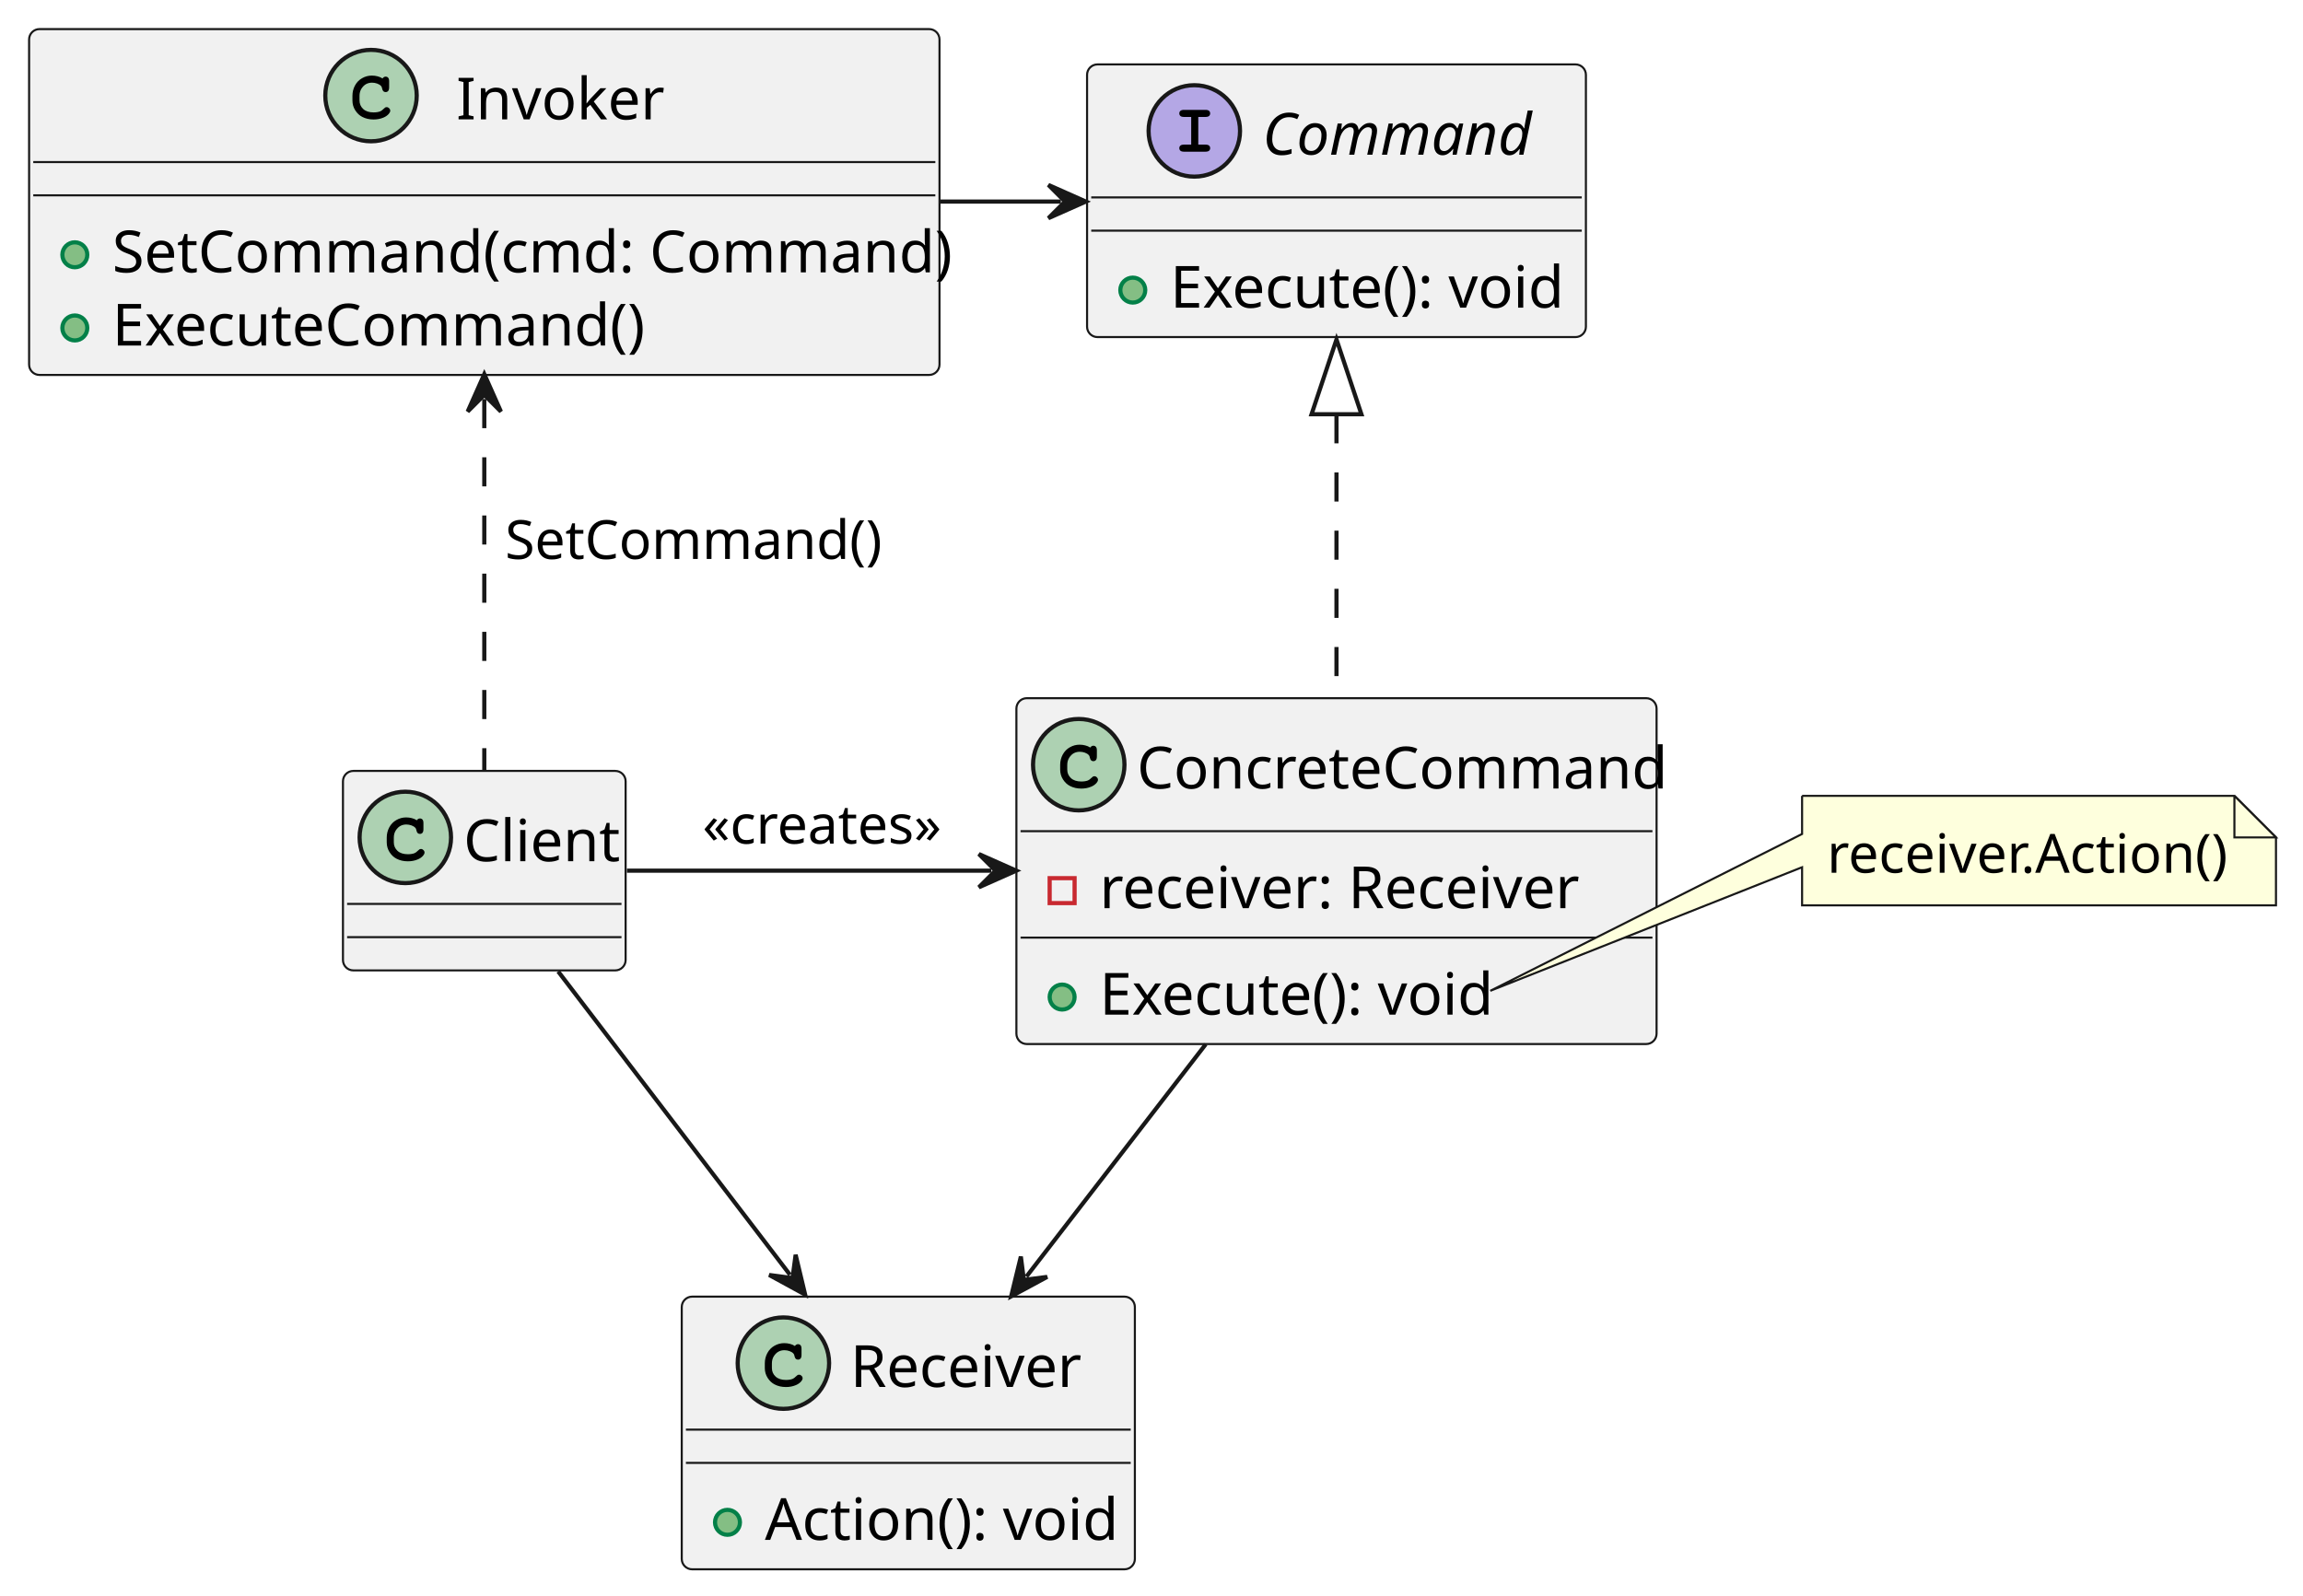
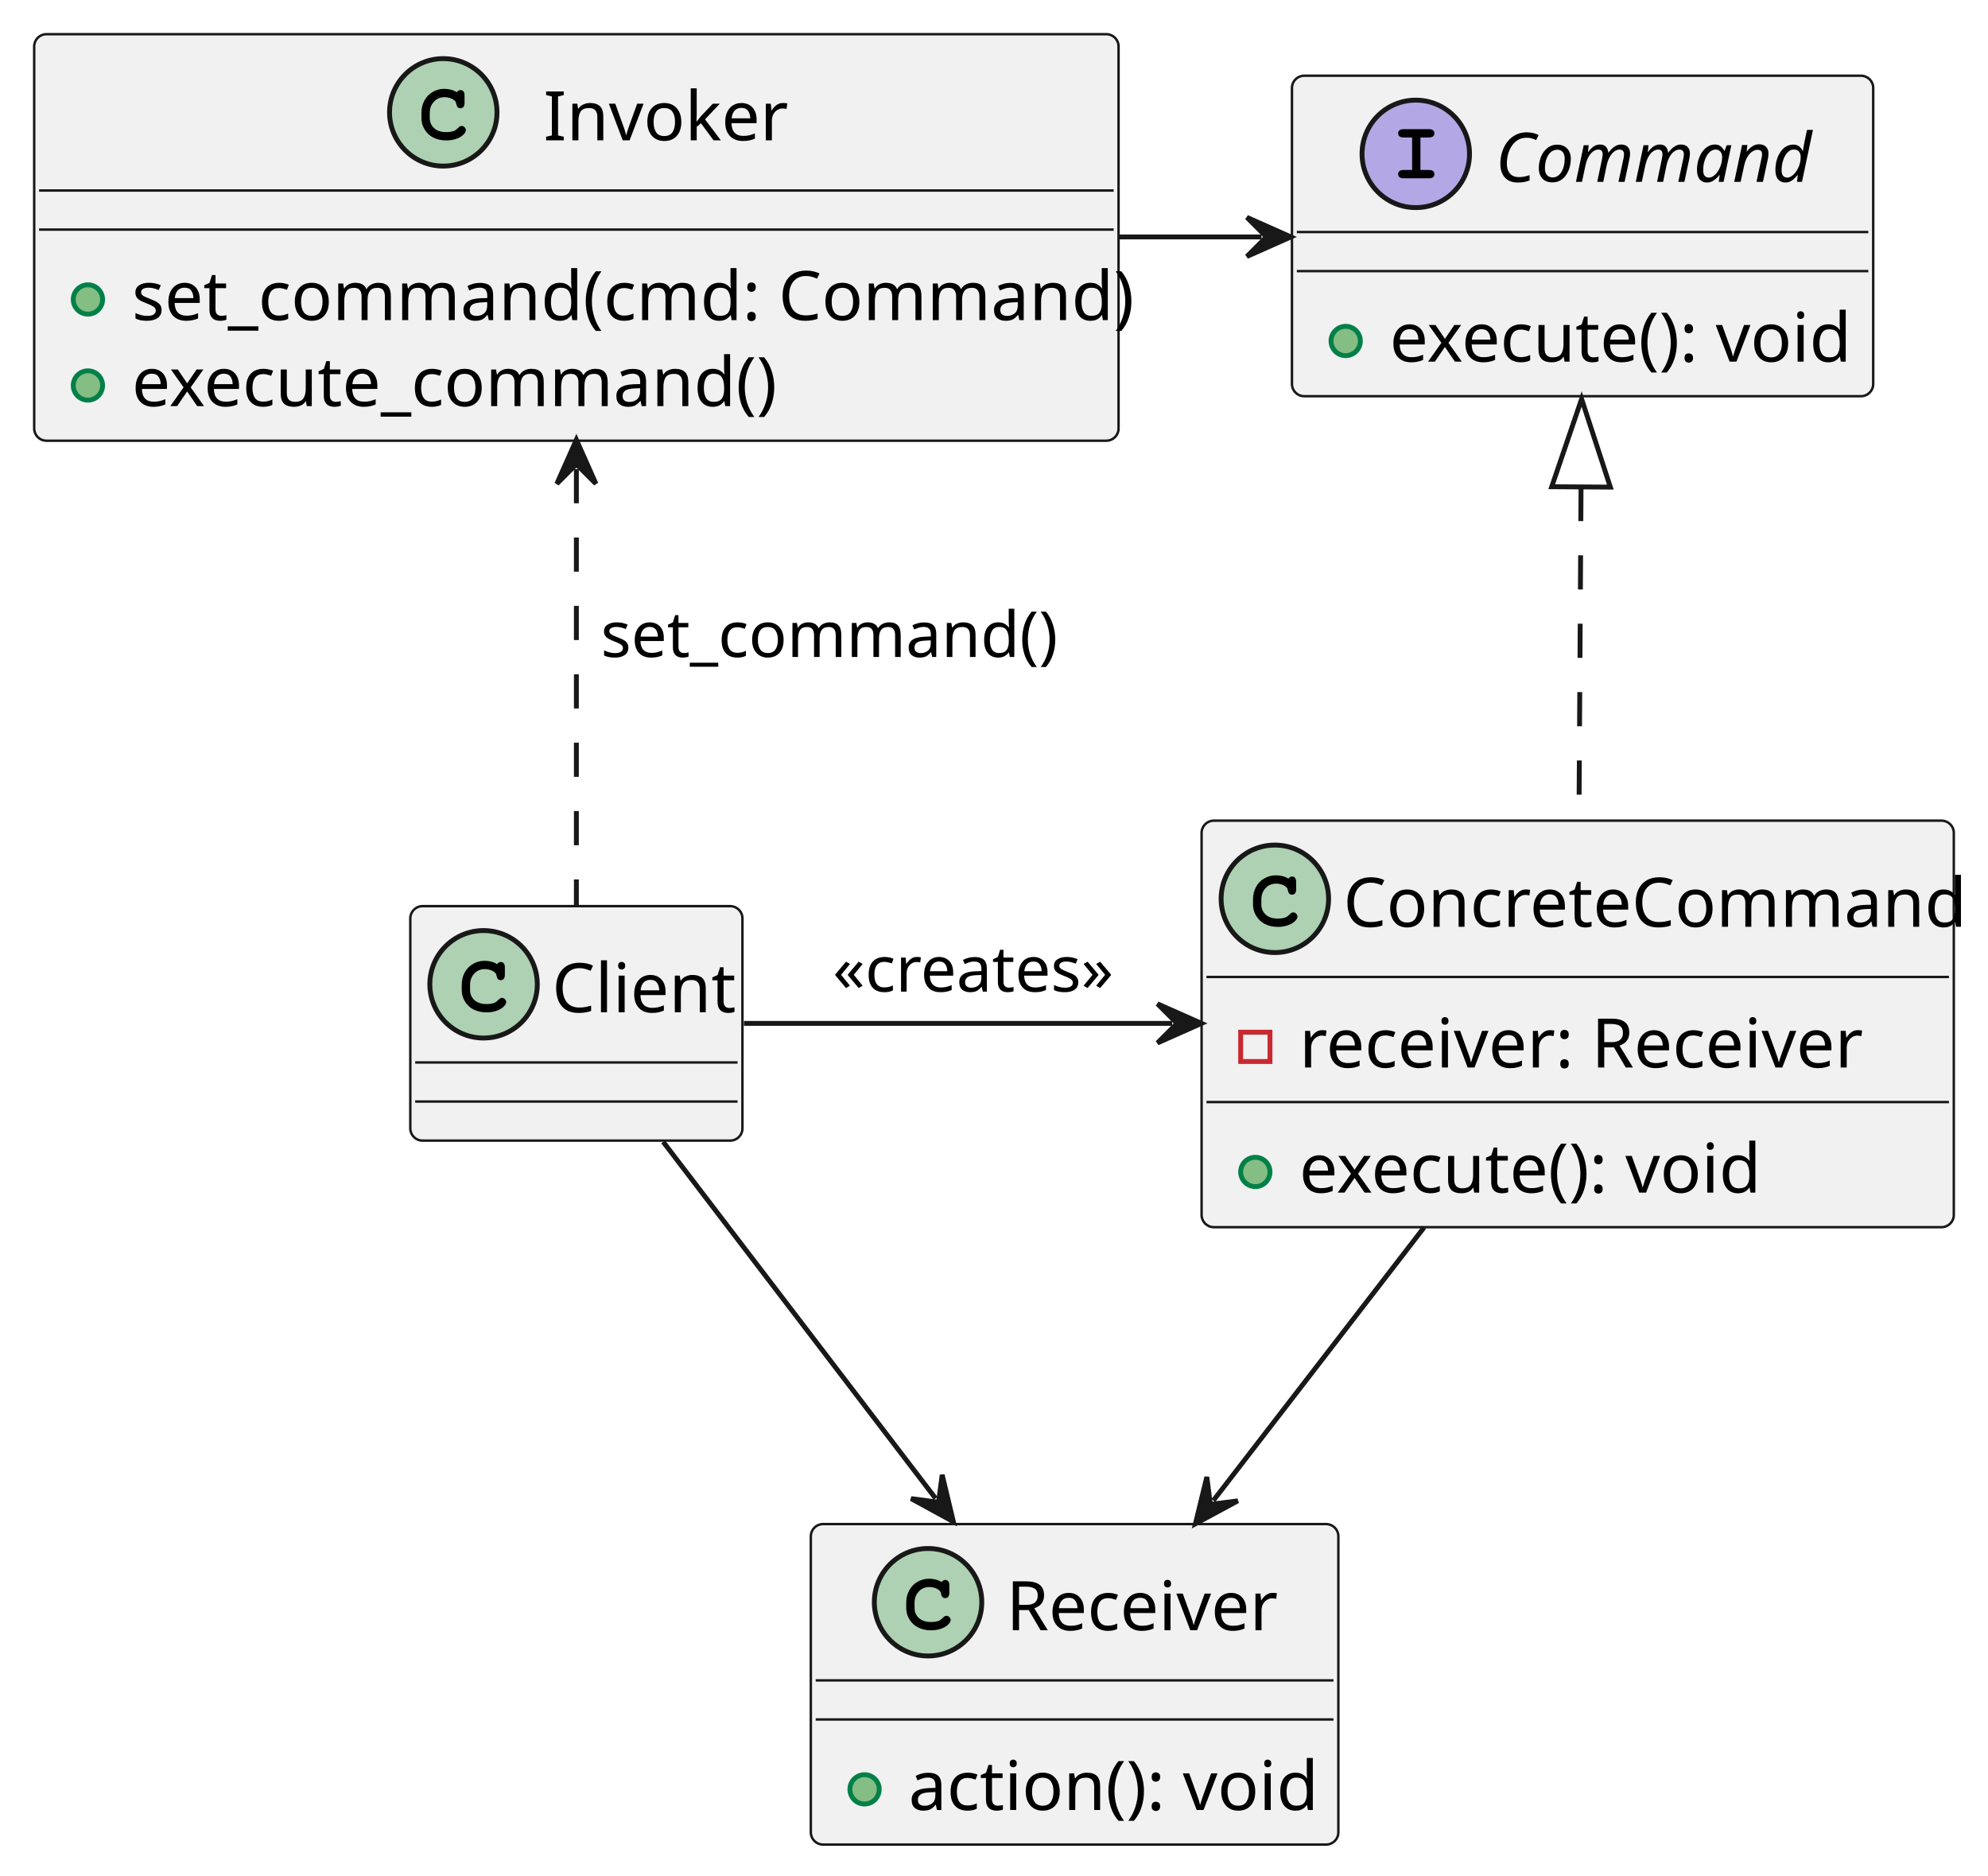
- <svg xmlns="http://www.w3.org/2000/svg" contentStyleType="text/css" height="384px" preserveAspectRatio="none" style="width:554px;height:384px;background:#FFFFFF;" version="1.1" viewBox="0 0 554 384" width="554px" zoomAndPan="magnify">
+ <svg xmlns="http://www.w3.org/2000/svg" contentStyleType="text/css" height="384px" preserveAspectRatio="none" style="width:407px;height:384px;background:#FFFFFF;" version="1.1" viewBox="0 0 407 384" width="407px" zoomAndPan="magnify">
  <defs />
  <g>
    <g id="elem_Client">
-       <rect codeLine="2" fill="#F1F1F1" height="48" id="Client" rx="2.5" ry="2.5" style="stroke:#181818;stroke-width:0.5;" width="68" x="82.5" y="185.5" />
-       <ellipse cx="97.5" cy="201.5" fill="#ADD1B2" rx="11" ry="11" style="stroke:#181818;stroke-width:1.0;" />
-       <path d="M100.266,197.375 Q100.422,197.156 100.609,197.047 Q100.797,196.938 101.016,196.938 Q101.391,196.938 101.625,197.203 Q101.859,197.453 101.859,198.062 L101.859,199.516 Q101.859,200.125 101.625,200.391 Q101.391,200.656 101.016,200.656 Q100.672,200.656 100.469,200.453 Q100.266,200.266 100.156,199.75 Q100.109,199.391 99.922,199.203 Q99.594,198.828 98.984,198.609 Q98.375,198.391 97.75,198.391 Q96.984,198.391 96.344,198.719 Q95.719,199.047 95.219,199.797 Q94.734,200.547 94.734,201.578 L94.734,202.672 Q94.734,203.906 95.625,204.734 Q96.516,205.547 98.109,205.547 Q99.047,205.547 99.703,205.297 Q100.094,205.141 100.516,204.703 Q100.781,204.438 100.922,204.359 Q101.078,204.281 101.281,204.281 Q101.609,204.281 101.859,204.547 Q102.125,204.797 102.125,205.141 Q102.125,205.484 101.781,205.891 Q101.281,206.469 100.484,206.797 Q99.406,207.25 98.109,207.25 Q96.594,207.25 95.391,206.625 Q94.406,206.125 93.719,205.062 Q93.031,203.984 93.031,202.703 L93.031,201.547 Q93.031,200.219 93.641,199.078 Q94.266,197.922 95.359,197.312 Q96.453,196.688 97.688,196.688 Q98.422,196.688 99.062,196.859 Q99.719,197.016 100.266,197.375 Z " fill="#000000" />
-       <text fill="#000000" font-family="sans-serif" font-size="14" lengthAdjust="spacing" textLength="36" x="111.5" y="207.228">Client</text>
-       <line style="stroke:#181818;stroke-width:0.5;" x1="83.5" x2="149.5" y1="217.5" y2="217.5" />
-       <line style="stroke:#181818;stroke-width:0.5;" x1="83.5" x2="149.5" y1="225.5" y2="225.5" />
+       <rect codeLine="2" fill="#F1F1F1" height="48" id="Client" rx="2.5" ry="2.5" style="stroke:#181818;stroke-width:0.5;" width="68" x="84" y="185.5" />
+       <ellipse cx="99" cy="201.5" fill="#ADD1B2" rx="11" ry="11" style="stroke:#181818;stroke-width:1.0;" />
+       <path d="M101.766,197.375 Q101.922,197.156 102.109,197.047 Q102.297,196.938 102.516,196.938 Q102.891,196.938 103.125,197.203 Q103.359,197.453 103.359,198.062 L103.359,199.516 Q103.359,200.125 103.125,200.391 Q102.891,200.656 102.516,200.656 Q102.172,200.656 101.969,200.453 Q101.766,200.266 101.656,199.75 Q101.609,199.391 101.422,199.203 Q101.094,198.828 100.484,198.609 Q99.875,198.391 99.25,198.391 Q98.484,198.391 97.844,198.719 Q97.219,199.047 96.719,199.797 Q96.234,200.547 96.234,201.578 L96.234,202.672 Q96.234,203.906 97.125,204.734 Q98.016,205.547 99.609,205.547 Q100.547,205.547 101.203,205.297 Q101.594,205.141 102.016,204.703 Q102.281,204.438 102.422,204.359 Q102.578,204.281 102.781,204.281 Q103.109,204.281 103.359,204.547 Q103.625,204.797 103.625,205.141 Q103.625,205.484 103.281,205.891 Q102.781,206.469 101.984,206.797 Q100.906,207.25 99.609,207.25 Q98.094,207.25 96.891,206.625 Q95.906,206.125 95.219,205.062 Q94.531,203.984 94.531,202.703 L94.531,201.547 Q94.531,200.219 95.141,199.078 Q95.766,197.922 96.859,197.312 Q97.953,196.688 99.188,196.688 Q99.922,196.688 100.562,196.859 Q101.219,197.016 101.766,197.375 Z " fill="#000000" />
+       <text fill="#000000" font-family="sans-serif" font-size="14" lengthAdjust="spacing" textLength="36" x="113" y="207.228">Client</text>
+       <line style="stroke:#181818;stroke-width:0.5;" x1="85" x2="151" y1="217.5" y2="217.5" />
+       <line style="stroke:#181818;stroke-width:0.5;" x1="85" x2="151" y1="225.5" y2="225.5" />
    </g>
    <g id="elem_Invoker">
-       <rect codeLine="5" fill="#F1F1F1" height="83.219" id="Invoker" rx="2.5" ry="2.5" style="stroke:#181818;stroke-width:0.5;" width="219" x="7" y="7" />
-       <ellipse cx="89.25" cy="23" fill="#ADD1B2" rx="11" ry="11" style="stroke:#181818;stroke-width:1.0;" />
-       <path d="M92.016,18.875 Q92.172,18.656 92.359,18.547 Q92.547,18.438 92.766,18.438 Q93.141,18.438 93.375,18.703 Q93.609,18.953 93.609,19.562 L93.609,21.016 Q93.609,21.625 93.375,21.891 Q93.141,22.156 92.766,22.156 Q92.422,22.156 92.219,21.953 Q92.016,21.766 91.906,21.25 Q91.859,20.891 91.672,20.703 Q91.344,20.328 90.734,20.109 Q90.125,19.891 89.5,19.891 Q88.734,19.891 88.094,20.219 Q87.469,20.547 86.969,21.297 Q86.484,22.047 86.484,23.078 L86.484,24.172 Q86.484,25.406 87.375,26.234 Q88.266,27.047 89.859,27.047 Q90.797,27.047 91.453,26.797 Q91.844,26.641 92.266,26.203 Q92.531,25.938 92.672,25.859 Q92.828,25.781 93.031,25.781 Q93.359,25.781 93.609,26.047 Q93.875,26.297 93.875,26.641 Q93.875,26.984 93.531,27.391 Q93.031,27.969 92.234,28.297 Q91.156,28.75 89.859,28.75 Q88.344,28.75 87.141,28.125 Q86.156,27.625 85.469,26.562 Q84.781,25.484 84.781,24.203 L84.781,23.047 Q84.781,21.719 85.391,20.578 Q86.016,19.422 87.109,18.812 Q88.203,18.188 89.438,18.188 Q90.172,18.188 90.812,18.359 Q91.469,18.516 92.016,18.875 Z " fill="#000000" />
-       <text fill="#000000" font-family="sans-serif" font-size="14" lengthAdjust="spacing" textLength="46" x="109.75" y="28.729">Invoker</text>
-       <line style="stroke:#181818;stroke-width:0.5;" x1="8" x2="225" y1="39" y2="39" />
-       <line style="stroke:#181818;stroke-width:0.5;" x1="8" x2="225" y1="47" y2="47" />
+       <rect codeLine="5" fill="#F1F1F1" height="83.219" id="Invoker" rx="2.5" ry="2.5" style="stroke:#181818;stroke-width:0.5;" width="222" x="7" y="7" />
+       <ellipse cx="90.75" cy="23" fill="#ADD1B2" rx="11" ry="11" style="stroke:#181818;stroke-width:1.0;" />
+       <path d="M93.516,18.875 Q93.672,18.656 93.859,18.547 Q94.047,18.438 94.266,18.438 Q94.641,18.438 94.875,18.703 Q95.109,18.953 95.109,19.562 L95.109,21.016 Q95.109,21.625 94.875,21.891 Q94.641,22.156 94.266,22.156 Q93.922,22.156 93.719,21.953 Q93.516,21.766 93.406,21.25 Q93.359,20.891 93.172,20.703 Q92.844,20.328 92.234,20.109 Q91.625,19.891 91,19.891 Q90.234,19.891 89.594,20.219 Q88.969,20.547 88.469,21.297 Q87.984,22.047 87.984,23.078 L87.984,24.172 Q87.984,25.406 88.875,26.234 Q89.766,27.047 91.359,27.047 Q92.297,27.047 92.953,26.797 Q93.344,26.641 93.766,26.203 Q94.031,25.938 94.172,25.859 Q94.328,25.781 94.531,25.781 Q94.859,25.781 95.109,26.047 Q95.375,26.297 95.375,26.641 Q95.375,26.984 95.031,27.391 Q94.531,27.969 93.734,28.297 Q92.656,28.75 91.359,28.75 Q89.844,28.75 88.641,28.125 Q87.656,27.625 86.969,26.562 Q86.281,25.484 86.281,24.203 L86.281,23.047 Q86.281,21.719 86.891,20.578 Q87.516,19.422 88.609,18.812 Q89.703,18.188 90.938,18.188 Q91.672,18.188 92.312,18.359 Q92.969,18.516 93.516,18.875 Z " fill="#000000" />
+       <text fill="#000000" font-family="sans-serif" font-size="14" lengthAdjust="spacing" textLength="46" x="111.25" y="28.729">Invoker</text>
+       <line style="stroke:#181818;stroke-width:0.5;" x1="8" x2="228" y1="39" y2="39" />
+       <line style="stroke:#181818;stroke-width:0.5;" x1="8" x2="228" y1="47" y2="47" />
      <ellipse cx="18" cy="61.305" fill="#84BE84" rx="3" ry="3" style="stroke:#038048;stroke-width:1.0;" />
-       <text fill="#000000" font-family="sans-serif" font-size="14" lengthAdjust="spacing" textLength="193" x="27" y="65.533">SetCommand(cmd: Command)</text>
+       <text fill="#000000" font-family="sans-serif" font-size="14" lengthAdjust="spacing" textLength="196" x="27" y="65.533">set_command(cmd: Command)</text>
      <ellipse cx="18" cy="78.914" fill="#84BE84" rx="3" ry="3" style="stroke:#038048;stroke-width:1.0;" />
-       <text fill="#000000" font-family="sans-serif" font-size="14" lengthAdjust="spacing" textLength="124" x="27" y="83.143">ExecuteCommand()</text>
+       <text fill="#000000" font-family="sans-serif" font-size="14" lengthAdjust="spacing" textLength="128" x="27" y="83.143">execute_command()</text>
    </g>
    <g id="elem_Command">
-       <rect codeLine="10" fill="#F1F1F1" height="65.609" id="Command" rx="2.5" ry="2.5" style="stroke:#181818;stroke-width:0.5;" width="120" x="261.5" y="15.5" />
-       <ellipse cx="287.3" cy="31.5" fill="#B4A7E5" rx="11" ry="11" style="stroke:#181818;stroke-width:1.0;" />
-       <path d="M288.253,28.141 L288.253,34.797 L289.972,34.797 Q290.581,34.797 290.847,35.031 Q291.113,35.266 291.113,35.656 Q291.113,36.031 290.847,36.266 Q290.581,36.5 289.972,36.5 L284.831,36.5 Q284.222,36.5 283.956,36.266 Q283.691,36.031 283.691,35.641 Q283.691,35.266 283.956,35.031 Q284.222,34.797 284.831,34.797 L286.55,34.797 L286.55,28.141 L284.831,28.141 Q284.222,28.141 283.956,27.906 Q283.691,27.672 283.691,27.281 Q283.691,26.906 283.956,26.672 Q284.222,26.438 284.831,26.438 L289.972,26.438 Q290.581,26.438 290.847,26.672 Q291.113,26.906 291.113,27.281 Q291.113,27.672 290.847,27.906 Q290.581,28.141 289.972,28.141 L288.253,28.141 Z " fill="#000000" />
-       <text fill="#000000" font-family="sans-serif" font-size="14" font-style="italic" lengthAdjust="spacing" textLength="64" x="303.7" y="37.228">Command</text>
-       <line style="stroke:#181818;stroke-width:0.5;" x1="262.5" x2="380.5" y1="47.5" y2="47.5" />
-       <line style="stroke:#181818;stroke-width:0.5;" x1="262.5" x2="380.5" y1="55.5" y2="55.5" />
-       <ellipse cx="272.5" cy="69.805" fill="#84BE84" rx="3" ry="3" style="stroke:#038048;stroke-width:1.0;" />
-       <text fill="#000000" font-family="sans-serif" font-size="14" lengthAdjust="spacing" textLength="94" x="281.5" y="74.033">Execute(): void</text>
+       <rect codeLine="10" fill="#F1F1F1" height="65.609" id="Command" rx="2.5" ry="2.5" style="stroke:#181818;stroke-width:0.5;" width="119" x="264.5" y="15.5" />
+       <ellipse cx="289.85" cy="31.5" fill="#B4A7E5" rx="11" ry="11" style="stroke:#181818;stroke-width:1.0;" />
+       <path d="M290.803,28.141 L290.803,34.797 L292.522,34.797 Q293.131,34.797 293.397,35.031 Q293.663,35.266 293.663,35.656 Q293.663,36.031 293.397,36.266 Q293.131,36.5 292.522,36.5 L287.381,36.5 Q286.772,36.5 286.506,36.266 Q286.241,36.031 286.241,35.641 Q286.241,35.266 286.506,35.031 Q286.772,34.797 287.381,34.797 L289.1,34.797 L289.1,28.141 L287.381,28.141 Q286.772,28.141 286.506,27.906 Q286.241,27.672 286.241,27.281 Q286.241,26.906 286.506,26.672 Q286.772,26.438 287.381,26.438 L292.522,26.438 Q293.131,26.438 293.397,26.672 Q293.663,26.906 293.663,27.281 Q293.663,27.672 293.397,27.906 Q293.131,28.141 292.522,28.141 L290.803,28.141 Z " fill="#000000" />
+       <text fill="#000000" font-family="sans-serif" font-size="14" font-style="italic" lengthAdjust="spacing" textLength="64" x="306.15" y="37.228">Command</text>
+       <line style="stroke:#181818;stroke-width:0.5;" x1="265.5" x2="382.5" y1="47.5" y2="47.5" />
+       <line style="stroke:#181818;stroke-width:0.5;" x1="265.5" x2="382.5" y1="55.5" y2="55.5" />
+       <ellipse cx="275.5" cy="69.805" fill="#84BE84" rx="3" ry="3" style="stroke:#038048;stroke-width:1.0;" />
+       <text fill="#000000" font-family="sans-serif" font-size="14" lengthAdjust="spacing" textLength="93" x="284.5" y="74.033">execute(): void</text>
    </g>
    <g id="elem_ConcreteCommand">
-       <rect codeLine="14" fill="#F1F1F1" height="83.219" id="ConcreteCommand" rx="2.5" ry="2.5" style="stroke:#181818;stroke-width:0.5;" width="154" x="244.5" y="168" />
-       <ellipse cx="259.5" cy="184" fill="#ADD1B2" rx="11" ry="11" style="stroke:#181818;stroke-width:1.0;" />
-       <path d="M262.266,179.875 Q262.422,179.656 262.609,179.547 Q262.797,179.438 263.016,179.438 Q263.391,179.438 263.625,179.703 Q263.859,179.953 263.859,180.562 L263.859,182.016 Q263.859,182.625 263.625,182.891 Q263.391,183.156 263.016,183.156 Q262.672,183.156 262.469,182.953 Q262.266,182.766 262.156,182.25 Q262.109,181.891 261.922,181.703 Q261.594,181.328 260.984,181.109 Q260.375,180.891 259.75,180.891 Q258.984,180.891 258.344,181.219 Q257.719,181.547 257.219,182.297 Q256.734,183.047 256.734,184.078 L256.734,185.172 Q256.734,186.406 257.625,187.234 Q258.516,188.047 260.109,188.047 Q261.047,188.047 261.703,187.797 Q262.094,187.641 262.516,187.203 Q262.781,186.938 262.922,186.859 Q263.078,186.781 263.281,186.781 Q263.609,186.781 263.859,187.047 Q264.125,187.297 264.125,187.641 Q264.125,187.984 263.781,188.391 Q263.281,188.969 262.484,189.297 Q261.406,189.75 260.109,189.75 Q258.594,189.75 257.391,189.125 Q256.406,188.625 255.719,187.562 Q255.031,186.484 255.031,185.203 L255.031,184.047 Q255.031,182.719 255.641,181.578 Q256.266,180.422 257.359,179.812 Q258.453,179.188 259.688,179.188 Q260.422,179.188 261.062,179.359 Q261.719,179.516 262.266,179.875 Z " fill="#000000" />
-       <text fill="#000000" font-family="sans-serif" font-size="14" lengthAdjust="spacing" textLength="122" x="273.5" y="189.728">ConcreteCommand</text>
-       <line style="stroke:#181818;stroke-width:0.5;" x1="245.5" x2="397.5" y1="200" y2="200" />
-       <rect fill="none" height="6" style="stroke:#C82930;stroke-width:1.0;" width="6" x="252.5" y="211.305" />
-       <text fill="#000000" font-family="sans-serif" font-size="14" lengthAdjust="spacing" textLength="115" x="264.5" y="218.533">receiver: Receiver</text>
-       <line style="stroke:#181818;stroke-width:0.5;" x1="245.5" x2="397.5" y1="225.609" y2="225.609" />
-       <ellipse cx="255.5" cy="239.914" fill="#84BE84" rx="3" ry="3" style="stroke:#038048;stroke-width:1.0;" />
-       <text fill="#000000" font-family="sans-serif" font-size="14" lengthAdjust="spacing" textLength="94" x="264.5" y="244.143">Execute(): void</text>
+       <rect codeLine="14" fill="#F1F1F1" height="83.219" id="ConcreteCommand" rx="2.5" ry="2.5" style="stroke:#181818;stroke-width:0.5;" width="154" x="246" y="168" />
+       <ellipse cx="261" cy="184" fill="#ADD1B2" rx="11" ry="11" style="stroke:#181818;stroke-width:1.0;" />
+       <path d="M263.766,179.875 Q263.922,179.656 264.109,179.547 Q264.297,179.438 264.516,179.438 Q264.891,179.438 265.125,179.703 Q265.359,179.953 265.359,180.562 L265.359,182.016 Q265.359,182.625 265.125,182.891 Q264.891,183.156 264.516,183.156 Q264.172,183.156 263.969,182.953 Q263.766,182.766 263.656,182.25 Q263.609,181.891 263.422,181.703 Q263.094,181.328 262.484,181.109 Q261.875,180.891 261.25,180.891 Q260.484,180.891 259.844,181.219 Q259.219,181.547 258.719,182.297 Q258.234,183.047 258.234,184.078 L258.234,185.172 Q258.234,186.406 259.125,187.234 Q260.016,188.047 261.609,188.047 Q262.547,188.047 263.203,187.797 Q263.594,187.641 264.016,187.203 Q264.281,186.938 264.422,186.859 Q264.578,186.781 264.781,186.781 Q265.109,186.781 265.359,187.047 Q265.625,187.297 265.625,187.641 Q265.625,187.984 265.281,188.391 Q264.781,188.969 263.984,189.297 Q262.906,189.75 261.609,189.75 Q260.094,189.75 258.891,189.125 Q257.906,188.625 257.219,187.562 Q256.531,186.484 256.531,185.203 L256.531,184.047 Q256.531,182.719 257.141,181.578 Q257.766,180.422 258.859,179.812 Q259.953,179.188 261.188,179.188 Q261.922,179.188 262.562,179.359 Q263.219,179.516 263.766,179.875 Z " fill="#000000" />
+       <text fill="#000000" font-family="sans-serif" font-size="14" lengthAdjust="spacing" textLength="122" x="275" y="189.728">ConcreteCommand</text>
+       <line style="stroke:#181818;stroke-width:0.5;" x1="247" x2="399" y1="200" y2="200" />
+       <rect fill="none" height="6" style="stroke:#C82930;stroke-width:1.0;" width="6" x="254" y="211.305" />
+       <text fill="#000000" font-family="sans-serif" font-size="14" lengthAdjust="spacing" textLength="115" x="266" y="218.533">receiver: Receiver</text>
+       <line style="stroke:#181818;stroke-width:0.5;" x1="247" x2="399" y1="225.609" y2="225.609" />
+       <ellipse cx="257" cy="239.914" fill="#84BE84" rx="3" ry="3" style="stroke:#038048;stroke-width:1.0;" />
+       <text fill="#000000" font-family="sans-serif" font-size="14" lengthAdjust="spacing" textLength="93" x="266" y="244.143">execute(): void</text>
    </g>
    <g id="elem_Receiver">
-       <rect codeLine="19" fill="#F1F1F1" height="65.609" id="Receiver" rx="2.5" ry="2.5" style="stroke:#181818;stroke-width:0.5;" width="109" x="164" y="312" />
-       <ellipse cx="188.45" cy="328" fill="#ADD1B2" rx="11" ry="11" style="stroke:#181818;stroke-width:1.0;" />
-       <path d="M191.216,323.875 Q191.372,323.656 191.559,323.547 Q191.747,323.438 191.966,323.438 Q192.341,323.438 192.575,323.703 Q192.809,323.953 192.809,324.562 L192.809,326.016 Q192.809,326.625 192.575,326.891 Q192.341,327.156 191.966,327.156 Q191.622,327.156 191.419,326.953 Q191.216,326.766 191.106,326.25 Q191.059,325.891 190.872,325.703 Q190.544,325.328 189.934,325.109 Q189.325,324.891 188.7,324.891 Q187.934,324.891 187.294,325.219 Q186.669,325.547 186.169,326.297 Q185.684,327.047 185.684,328.078 L185.684,329.172 Q185.684,330.406 186.575,331.234 Q187.466,332.047 189.059,332.047 Q189.997,332.047 190.653,331.797 Q191.044,331.641 191.466,331.203 Q191.731,330.938 191.872,330.859 Q192.028,330.781 192.231,330.781 Q192.559,330.781 192.809,331.047 Q193.075,331.297 193.075,331.641 Q193.075,331.984 192.731,332.391 Q192.231,332.969 191.434,333.297 Q190.356,333.75 189.059,333.75 Q187.544,333.75 186.341,333.125 Q185.356,332.625 184.669,331.562 Q183.981,330.484 183.981,329.203 L183.981,328.047 Q183.981,326.719 184.591,325.578 Q185.216,324.422 186.309,323.812 Q187.403,323.188 188.637,323.188 Q189.372,323.188 190.012,323.359 Q190.669,323.516 191.216,323.875 Z " fill="#000000" />
-       <text fill="#000000" font-family="sans-serif" font-size="14" lengthAdjust="spacing" textLength="56" x="204.55" y="333.728">Receiver</text>
-       <line style="stroke:#181818;stroke-width:0.5;" x1="165" x2="272" y1="344" y2="344" />
-       <line style="stroke:#181818;stroke-width:0.5;" x1="165" x2="272" y1="352" y2="352" />
-       <ellipse cx="175" cy="366.305" fill="#84BE84" rx="3" ry="3" style="stroke:#038048;stroke-width:1.0;" />
-       <text fill="#000000" font-family="sans-serif" font-size="14" lengthAdjust="spacing" textLength="83" x="184" y="370.533">Action(): void</text>
+       <rect codeLine="19" fill="#F1F1F1" height="65.609" id="Receiver" rx="2.5" ry="2.5" style="stroke:#181818;stroke-width:0.5;" width="108" x="166" y="312" />
+       <ellipse cx="190" cy="328" fill="#ADD1B2" rx="11" ry="11" style="stroke:#181818;stroke-width:1.0;" />
+       <path d="M192.766,323.875 Q192.922,323.656 193.109,323.547 Q193.297,323.438 193.516,323.438 Q193.891,323.438 194.125,323.703 Q194.359,323.953 194.359,324.562 L194.359,326.016 Q194.359,326.625 194.125,326.891 Q193.891,327.156 193.516,327.156 Q193.172,327.156 192.969,326.953 Q192.766,326.766 192.656,326.25 Q192.609,325.891 192.422,325.703 Q192.094,325.328 191.484,325.109 Q190.875,324.891 190.25,324.891 Q189.484,324.891 188.844,325.219 Q188.219,325.547 187.719,326.297 Q187.234,327.047 187.234,328.078 L187.234,329.172 Q187.234,330.406 188.125,331.234 Q189.016,332.047 190.609,332.047 Q191.547,332.047 192.203,331.797 Q192.594,331.641 193.016,331.203 Q193.281,330.938 193.422,330.859 Q193.578,330.781 193.781,330.781 Q194.109,330.781 194.359,331.047 Q194.625,331.297 194.625,331.641 Q194.625,331.984 194.281,332.391 Q193.781,332.969 192.984,333.297 Q191.906,333.75 190.609,333.75 Q189.094,333.75 187.891,333.125 Q186.906,332.625 186.219,331.562 Q185.531,330.484 185.531,329.203 L185.531,328.047 Q185.531,326.719 186.141,325.578 Q186.766,324.422 187.859,323.812 Q188.953,323.188 190.188,323.188 Q190.922,323.188 191.562,323.359 Q192.219,323.516 192.766,323.875 Z " fill="#000000" />
+       <text fill="#000000" font-family="sans-serif" font-size="14" lengthAdjust="spacing" textLength="56" x="206" y="333.728">Receiver</text>
+       <line style="stroke:#181818;stroke-width:0.5;" x1="167" x2="273" y1="344" y2="344" />
+       <line style="stroke:#181818;stroke-width:0.5;" x1="167" x2="273" y1="352" y2="352" />
+       <ellipse cx="177" cy="366.305" fill="#84BE84" rx="3" ry="3" style="stroke:#038048;stroke-width:1.0;" />
+       <text fill="#000000" font-family="sans-serif" font-size="14" lengthAdjust="spacing" textLength="82" x="186" y="370.533">action(): void</text>
    </g>
-     <path d="M433.5,191.5 L433.5,200.676 L358.5,238.414 L433.5,208.676 L433.5,217.852 A0,0 0 0 0 433.5,217.852 L547.5,217.852 A0,0 0 0 0 547.5,217.852 L547.5,201.5 L537.5,191.5 L433.5,191.5 A0,0 0 0 0 433.5,191.5 " fill="#FEFFDD" style="stroke:#181818;stroke-width:0.5;" />
-     <path d="M537.5,191.5 L537.5,201.5 L547.5,201.5 L537.5,191.5 " fill="#FEFFDD" style="stroke:#181818;stroke-width:0.5;" />
-     <text fill="#000000" font-family="sans-serif" font-size="13" lengthAdjust="spacing" textLength="93" x="439.5" y="209.995">receiver.Action()</text>
    <g id="link_Invoker_Client">
-       <path codeLine="23" d="M116.5,96.03 C116.5,126.21 116.5,160.34 116.5,185.29 " fill="none" id="Invoker-backto-Client" style="stroke:#181818;stroke-width:1.0;stroke-dasharray:7.0,7.0;" />
-       <polygon fill="#181818" points="116.5,90.03,112.5,99.03,116.5,95.03,120.5,99.03,116.5,90.03" style="stroke:#181818;stroke-width:1.0;" />
-       <text fill="#000000" font-family="sans-serif" font-size="13" lengthAdjust="spacing" textLength="87" x="121.5" y="134.495">SetCommand()</text>
+       <path codeLine="23" d="M118,96.03 C118,126.21 118,160.34 118,185.29 " fill="none" id="Invoker-backto-Client" style="stroke:#181818;stroke-width:1.0;stroke-dasharray:7.0,7.0;" />
+       <polygon fill="#181818" points="118,90.03,114,99.03,118,95.03,122,99.03,118,90.03" style="stroke:#181818;stroke-width:1.0;" />
+       <text fill="#000000" font-family="sans-serif" font-size="13" lengthAdjust="spacing" textLength="90" x="123" y="134.495">set_command()</text>
    </g>
    <g id="link_Client_ConcreteCommand">
-       <path codeLine="24" d="M150.81,209.5 C176.34,209.5 206.21,209.5 238.47,209.5 " fill="none" id="Client-to-ConcreteCommand" style="stroke:#181818;stroke-width:1.0;" />
-       <polygon fill="#181818" points="244.47,209.5,235.47,205.5,239.47,209.5,235.47,213.5,244.47,209.5" style="stroke:#181818;stroke-width:1.0;" />
-       <text fill="#000000" font-family="sans-serif" font-size="13" lengthAdjust="spacing" textLength="57" x="169" y="202.995">«creates»</text>
+       <path codeLine="24" d="M152.31,209.5 C177.84,209.5 207.71,209.5 239.97,209.5 " fill="none" id="Client-to-ConcreteCommand" style="stroke:#181818;stroke-width:1.0;" />
+       <polygon fill="#181818" points="245.97,209.5,236.97,205.5,240.97,209.5,236.97,213.5,245.97,209.5" style="stroke:#181818;stroke-width:1.0;" />
+       <text fill="#000000" font-family="sans-serif" font-size="13" lengthAdjust="spacing" textLength="57" x="170.5" y="202.995">«creates»</text>
    </g>
    <g id="link_Client_Receiver">
-       <path codeLine="25" d="M134.27,233.75 C150.71,255.27 171.657,282.693 190.037,306.743 " fill="none" id="Client-to-Receiver" style="stroke:#181818;stroke-width:1.0;" />
-       <polygon fill="#181818" points="193.68,311.51,191.393,301.93,190.644,307.537,185.037,306.788,193.68,311.51" style="stroke:#181818;stroke-width:1.0;" />
+       <path codeLine="25" d="M135.77,233.75 C152.21,255.27 173.157,282.693 191.537,306.743 " fill="none" id="Client-to-Receiver" style="stroke:#181818;stroke-width:1.0;" />
+       <polygon fill="#181818" points="195.18,311.51,192.893,301.93,192.144,307.537,186.537,306.788,195.18,311.51" style="stroke:#181818;stroke-width:1.0;" />
    </g>
    <g id="link_Invoker_Command">
-       <path codeLine="27" d="M226.21,48.5 C237.87,48.5 243.53,48.5 255.2,48.5 " fill="none" id="Invoker-to-Command" style="stroke:#181818;stroke-width:1.0;" />
-       <polygon fill="#181818" points="261.2,48.5,252.2,44.5,256.2,48.5,252.2,52.5,261.2,48.5" style="stroke:#181818;stroke-width:1.0;" />
+       <path codeLine="27" d="M229.05,48.5 C240.79,48.5 246.54,48.5 258.28,48.5 " fill="none" id="Invoker-to-Command" style="stroke:#181818;stroke-width:1.0;" />
+       <polygon fill="#181818" points="264.28,48.5,255.28,44.5,259.28,48.5,255.28,52.5,264.28,48.5" style="stroke:#181818;stroke-width:1.0;" />
    </g>
    <g id="link_Command_ConcreteCommand">
-       <path codeLine="29" d="M321.5,99.68 C321.5,124.54 321.5,141.11 321.5,167.88 " fill="none" id="Command-backto-ConcreteCommand" style="stroke:#181818;stroke-width:1.0;stroke-dasharray:7.0,7.0;" />
-       <polygon fill="none" points="321.5,81.68,315.5,99.68,327.5,99.68,321.5,81.68" style="stroke:#181818;stroke-width:1.0;" />
+       <path codeLine="29" d="M323.684,99.68 C323.524,124.54 323.42,141.11 323.26,167.88 " fill="none" id="Command-backto-ConcreteCommand" style="stroke:#181818;stroke-width:1.0;stroke-dasharray:7.0,7.0;" />
+       <polygon fill="none" points="323.8,81.68,317.684,99.641,329.684,99.718,323.8,81.68" style="stroke:#181818;stroke-width:1.0;" />
    </g>
    <g id="link_ConcreteCommand_Receiver">
-       <path codeLine="30" d="M290.04,251.28 C275.01,270.76 260.957,288.981 246.906,307.181 " fill="none" id="ConcreteCommand-to-Receiver" style="stroke:#181818;stroke-width:1.0;" />
-       <polygon fill="#181818" points="243.24,311.93,251.906,307.25,246.295,307.972,245.573,302.361,243.24,311.93" style="stroke:#181818;stroke-width:1.0;" />
+       <path codeLine="30" d="M291.54,251.28 C276.51,270.76 262.457,288.981 248.406,307.181 " fill="none" id="ConcreteCommand-to-Receiver" style="stroke:#181818;stroke-width:1.0;" />
+       <polygon fill="#181818" points="244.74,311.93,253.406,307.25,247.795,307.972,247.073,302.361,244.74,311.93" style="stroke:#181818;stroke-width:1.0;" />
    </g>
  </g>
</svg>
